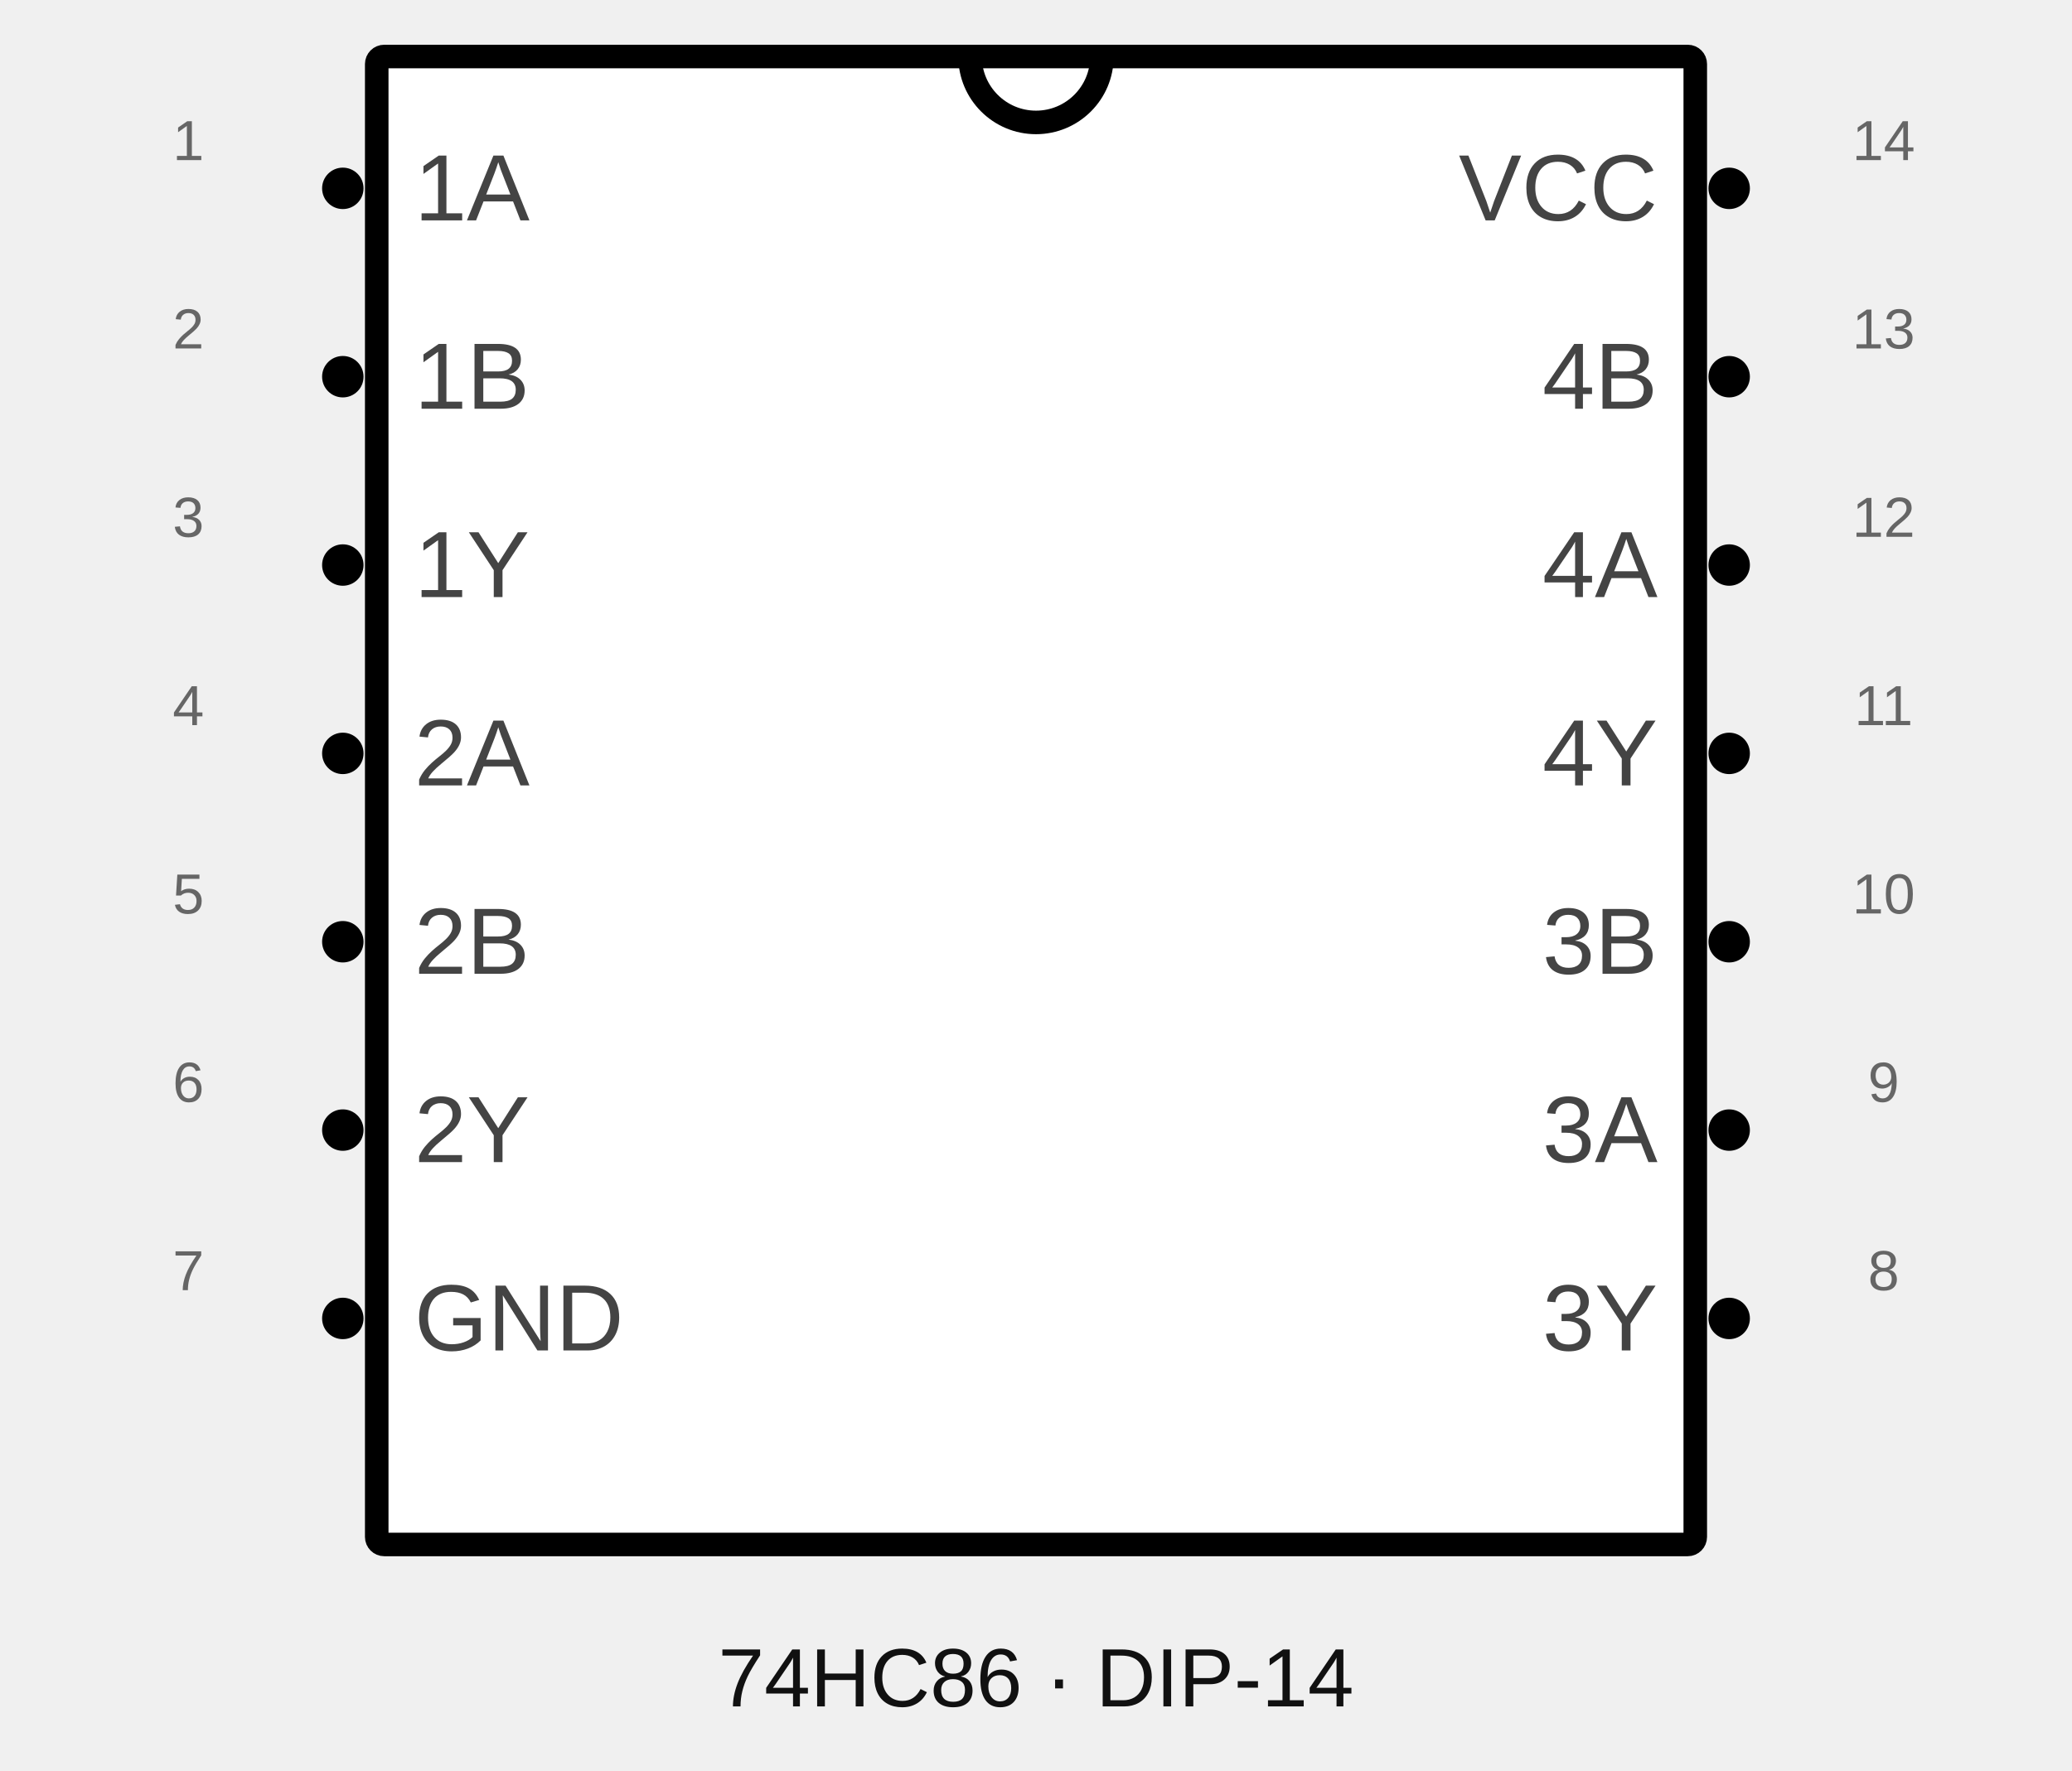
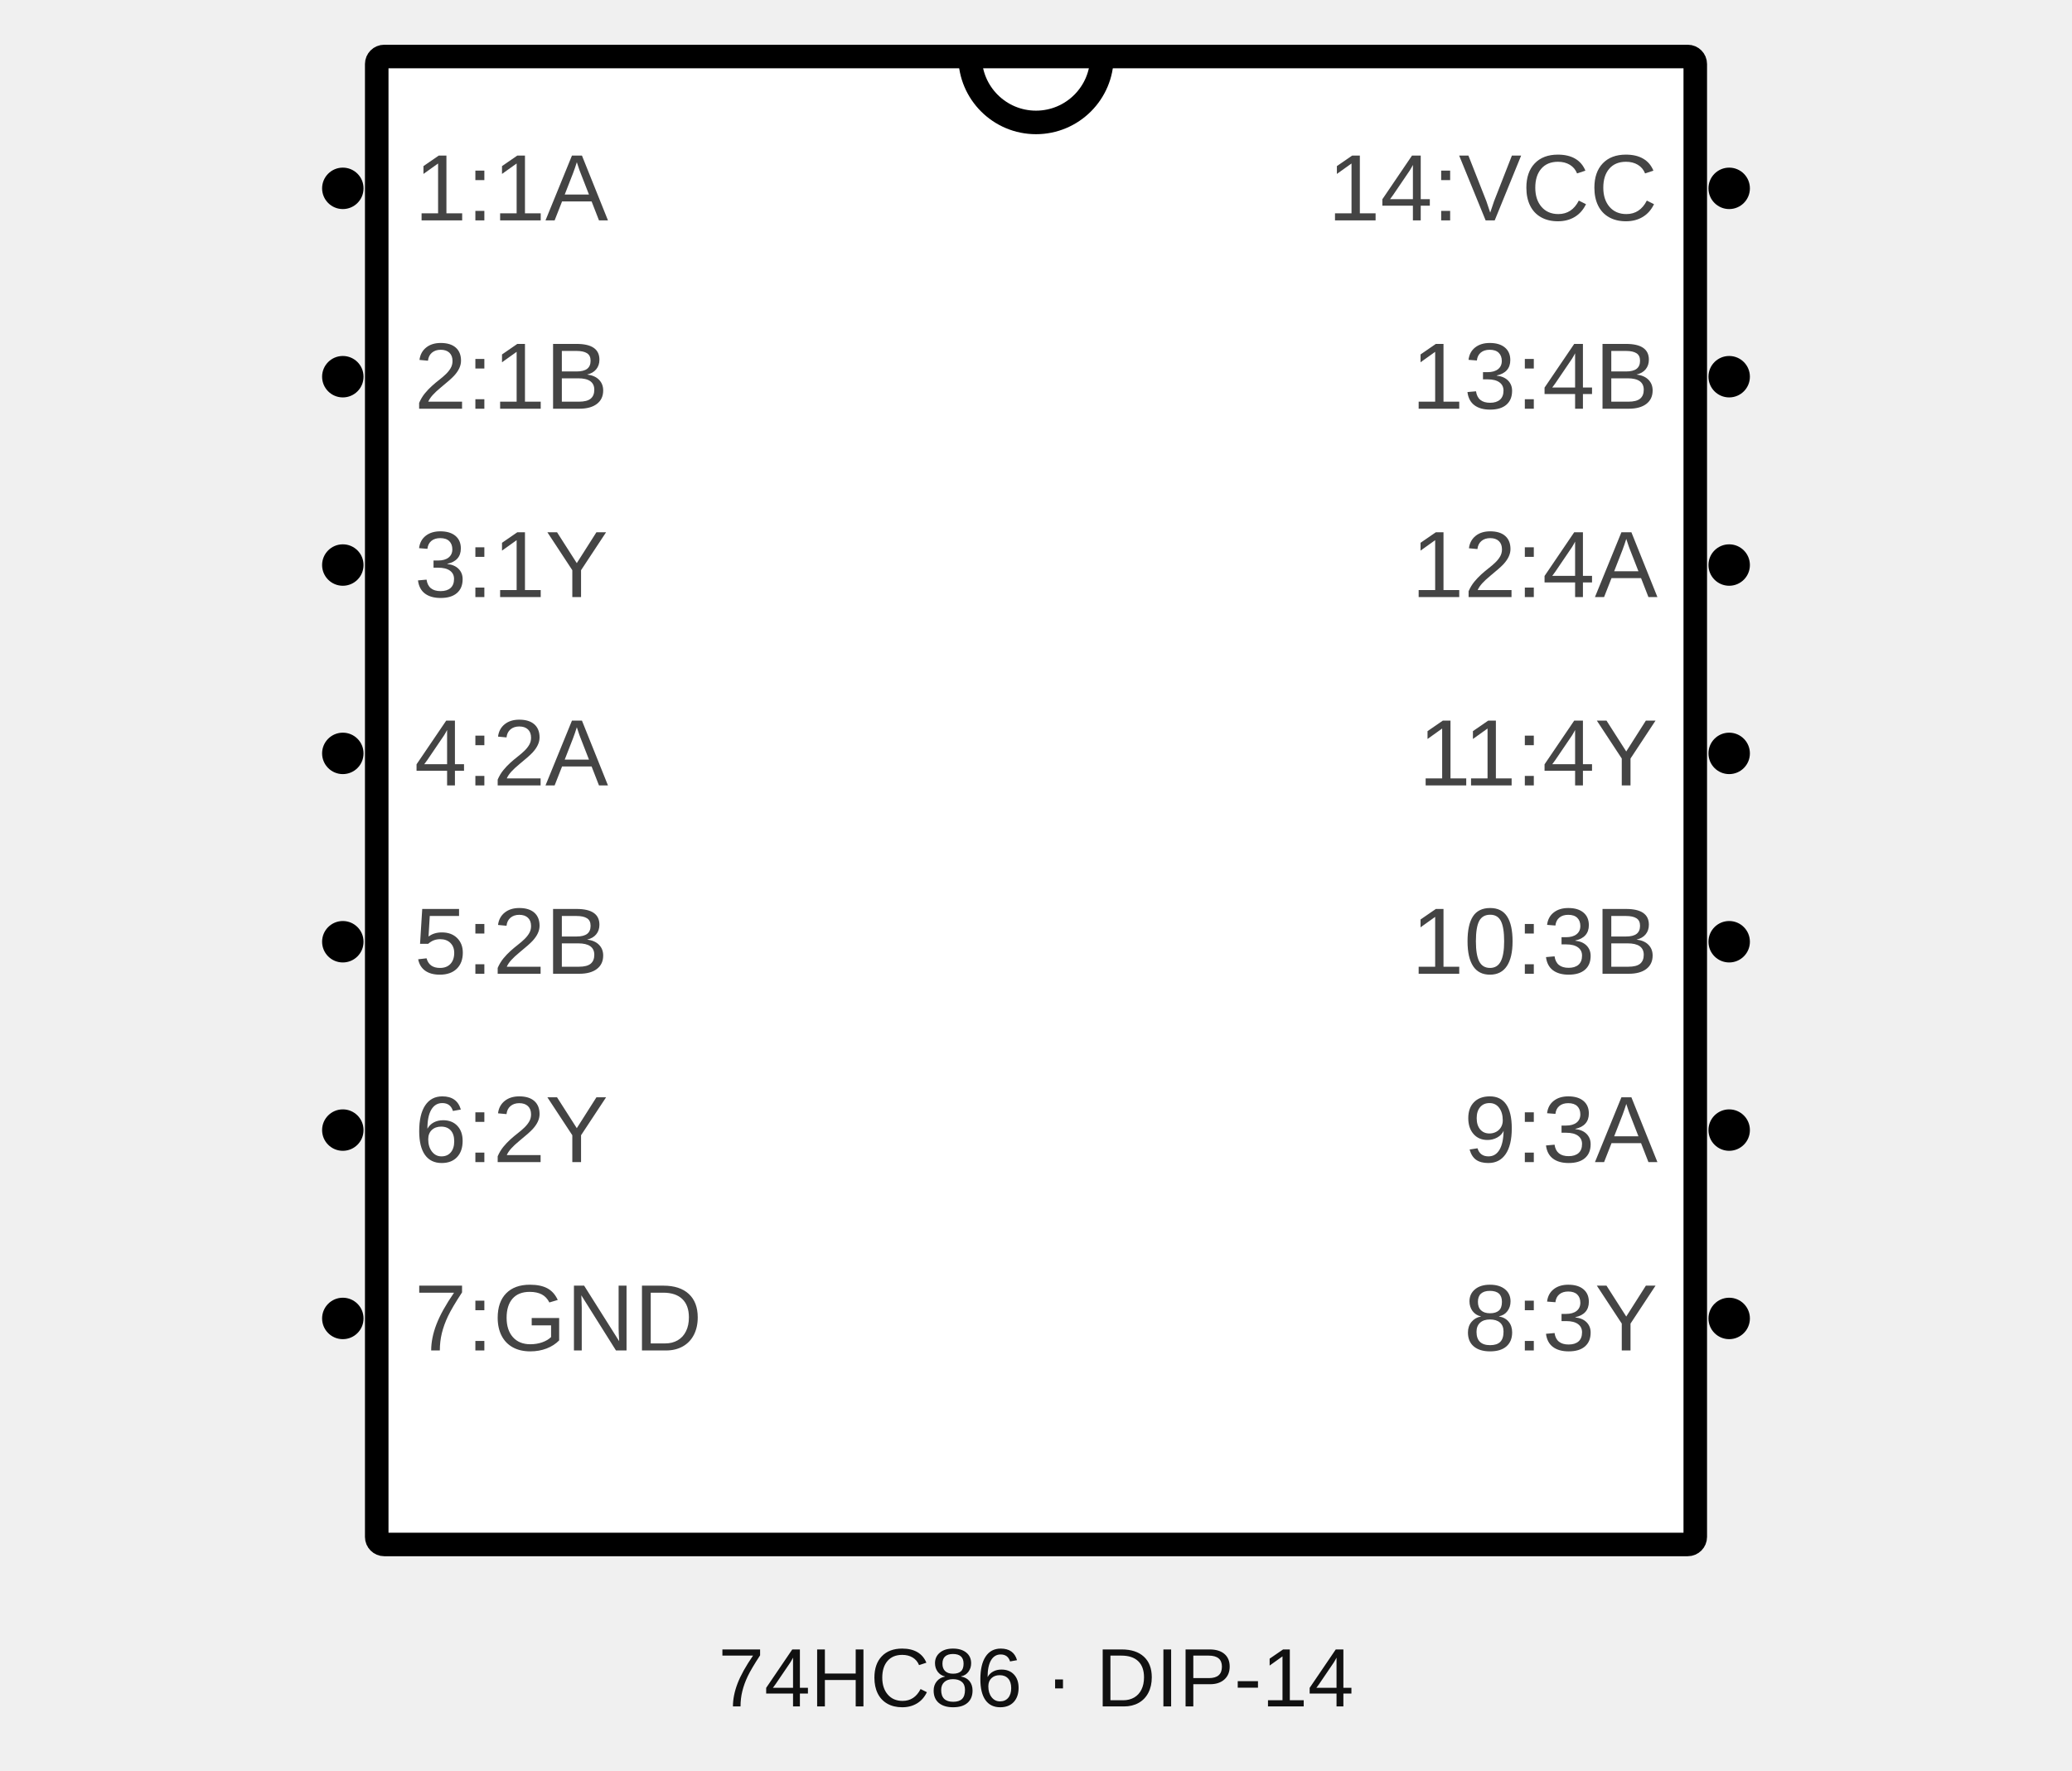
<svg xmlns="http://www.w3.org/2000/svg" viewBox="0 0 1100 940" role="img" aria-labelledby="title desc">
  <style>.body{fill:#fff;stroke:#000;stroke-width:12.5}.lead{stroke:#787878;stroke-width:9.72;stroke-linecap:round}.node{fill:#000}.pin{fill:none;stroke:none}.name{font:50px "Droid Sans",Arial,sans-serif;fill:#444}.number{font:30px "Droid Sans",Arial,sans-serif;fill:#666}.title{font:44px "Droid Sans",Arial,sans-serif;fill:#111}</style>
  <text class="title" x="550" y="906" text-anchor="middle">74HC86 · DIP-14</text>
  <rect class="body" x="200" y="30" width="700" height="790" rx="4" />
  <path d="M515.0 30a35 35 0 0 0 70 0" fill="none" stroke="#000" stroke-width="12.5" />
-   <circle class="node" cx="182" cy="100" r="11" />
+   <circle class="node" id="connector0node" data-pin-number="1" data-pin-name="1A" data-direction="input" data-component-selector="@1" cx="182" cy="100" r="11" />
  <rect class="pin" id="connector0pin" data-pin-number="1" data-pin-name="1A" data-direction="input" x="5" y="95" width="195" height="10" />
-   <text class="name" x="220" y="117" text-anchor="start">1A</text>
-   <text class="number" x="100" y="85" text-anchor="middle">1</text>
-   <circle class="node" cx="182" cy="200" r="11" />
+   <text class="name" x="220" y="117" text-anchor="start">1:1A</text>
+   <circle class="node" id="connector1node" data-pin-number="2" data-pin-name="1B" data-direction="input" data-component-selector="@2" cx="182" cy="200" r="11" />
  <rect class="pin" id="connector1pin" data-pin-number="2" data-pin-name="1B" data-direction="input" x="5" y="195" width="195" height="10" />
-   <text class="name" x="220" y="217" text-anchor="start">1B</text>
-   <text class="number" x="100" y="185" text-anchor="middle">2</text>
-   <circle class="node" cx="182" cy="300" r="11" />
+   <text class="name" x="220" y="217" text-anchor="start">2:1B</text>
+   <circle class="node" id="connector2node" data-pin-number="3" data-pin-name="1Y" data-direction="output" data-component-selector="@3" cx="182" cy="300" r="11" />
  <rect class="pin" id="connector2pin" data-pin-number="3" data-pin-name="1Y" data-direction="output" x="5" y="295" width="195" height="10" />
-   <text class="name" x="220" y="317" text-anchor="start">1Y</text>
-   <text class="number" x="100" y="285" text-anchor="middle">3</text>
-   <circle class="node" cx="182" cy="400" r="11" />
+   <text class="name" x="220" y="317" text-anchor="start">3:1Y</text>
+   <circle class="node" id="connector3node" data-pin-number="4" data-pin-name="2A" data-direction="input" data-component-selector="@4" cx="182" cy="400" r="11" />
  <rect class="pin" id="connector3pin" data-pin-number="4" data-pin-name="2A" data-direction="input" x="5" y="395" width="195" height="10" />
-   <text class="name" x="220" y="417" text-anchor="start">2A</text>
-   <text class="number" x="100" y="385" text-anchor="middle">4</text>
-   <circle class="node" cx="182" cy="500" r="11" />
+   <text class="name" x="220" y="417" text-anchor="start">4:2A</text>
+   <circle class="node" id="connector4node" data-pin-number="5" data-pin-name="2B" data-direction="input" data-component-selector="@5" cx="182" cy="500" r="11" />
  <rect class="pin" id="connector4pin" data-pin-number="5" data-pin-name="2B" data-direction="input" x="5" y="495" width="195" height="10" />
-   <text class="name" x="220" y="517" text-anchor="start">2B</text>
-   <text class="number" x="100" y="485" text-anchor="middle">5</text>
-   <circle class="node" cx="182" cy="600" r="11" />
+   <text class="name" x="220" y="517" text-anchor="start">5:2B</text>
+   <circle class="node" id="connector5node" data-pin-number="6" data-pin-name="2Y" data-direction="output" data-component-selector="@6" cx="182" cy="600" r="11" />
  <rect class="pin" id="connector5pin" data-pin-number="6" data-pin-name="2Y" data-direction="output" x="5" y="595" width="195" height="10" />
-   <text class="name" x="220" y="617" text-anchor="start">2Y</text>
-   <text class="number" x="100" y="585" text-anchor="middle">6</text>
-   <circle class="node" cx="182" cy="700" r="11" />
+   <text class="name" x="220" y="617" text-anchor="start">6:2Y</text>
+   <circle class="node" id="connector6node" data-pin-number="7" data-pin-name="GND" data-direction="power" data-component-selector="@7" cx="182" cy="700" r="11" />
  <rect class="pin" id="connector6pin" data-pin-number="7" data-pin-name="GND" data-direction="power" x="5" y="695" width="195" height="10" />
-   <text class="name" x="220" y="717" text-anchor="start">GND</text>
-   <text class="number" x="100" y="685" text-anchor="middle">7</text>
-   <circle class="node" cx="918" cy="700" r="11" />
+   <text class="name" x="220" y="717" text-anchor="start">7:GND</text>
+   <circle class="node" id="connector7node" data-pin-number="8" data-pin-name="3Y" data-direction="output" data-component-selector="@8" cx="918" cy="700" r="11" />
  <rect class="pin" id="connector7pin" data-pin-number="8" data-pin-name="3Y" data-direction="output" x="900" y="695" width="195" height="10" />
-   <text class="name" x="880" y="717" text-anchor="end">3Y</text>
-   <text class="number" x="1000" y="685" text-anchor="middle">8</text>
-   <circle class="node" cx="918" cy="600" r="11" />
+   <text class="name" x="880" y="717" text-anchor="end">8:3Y</text>
+   <circle class="node" id="connector8node" data-pin-number="9" data-pin-name="3A" data-direction="input" data-component-selector="@9" cx="918" cy="600" r="11" />
  <rect class="pin" id="connector8pin" data-pin-number="9" data-pin-name="3A" data-direction="input" x="900" y="595" width="195" height="10" />
-   <text class="name" x="880" y="617" text-anchor="end">3A</text>
-   <text class="number" x="1000" y="585" text-anchor="middle">9</text>
-   <circle class="node" cx="918" cy="500" r="11" />
+   <text class="name" x="880" y="617" text-anchor="end">9:3A</text>
+   <circle class="node" id="connector9node" data-pin-number="10" data-pin-name="3B" data-direction="input" data-component-selector="@10" cx="918" cy="500" r="11" />
  <rect class="pin" id="connector9pin" data-pin-number="10" data-pin-name="3B" data-direction="input" x="900" y="495" width="195" height="10" />
-   <text class="name" x="880" y="517" text-anchor="end">3B</text>
-   <text class="number" x="1000" y="485" text-anchor="middle">10</text>
-   <circle class="node" cx="918" cy="400" r="11" />
+   <text class="name" x="880" y="517" text-anchor="end">10:3B</text>
+   <circle class="node" id="connector10node" data-pin-number="11" data-pin-name="4Y" data-direction="output" data-component-selector="@11" cx="918" cy="400" r="11" />
  <rect class="pin" id="connector10pin" data-pin-number="11" data-pin-name="4Y" data-direction="output" x="900" y="395" width="195" height="10" />
-   <text class="name" x="880" y="417" text-anchor="end">4Y</text>
-   <text class="number" x="1000" y="385" text-anchor="middle">11</text>
-   <circle class="node" cx="918" cy="300" r="11" />
+   <text class="name" x="880" y="417" text-anchor="end">11:4Y</text>
+   <circle class="node" id="connector11node" data-pin-number="12" data-pin-name="4A" data-direction="input" data-component-selector="@12" cx="918" cy="300" r="11" />
  <rect class="pin" id="connector11pin" data-pin-number="12" data-pin-name="4A" data-direction="input" x="900" y="295" width="195" height="10" />
-   <text class="name" x="880" y="317" text-anchor="end">4A</text>
-   <text class="number" x="1000" y="285" text-anchor="middle">12</text>
-   <circle class="node" cx="918" cy="200" r="11" />
+   <text class="name" x="880" y="317" text-anchor="end">12:4A</text>
+   <circle class="node" id="connector12node" data-pin-number="13" data-pin-name="4B" data-direction="input" data-component-selector="@13" cx="918" cy="200" r="11" />
  <rect class="pin" id="connector12pin" data-pin-number="13" data-pin-name="4B" data-direction="input" x="900" y="195" width="195" height="10" />
-   <text class="name" x="880" y="217" text-anchor="end">4B</text>
-   <text class="number" x="1000" y="185" text-anchor="middle">13</text>
-   <circle class="node" cx="918" cy="100" r="11" />
+   <text class="name" x="880" y="217" text-anchor="end">13:4B</text>
+   <circle class="node" id="connector13node" data-pin-number="14" data-pin-name="VCC" data-direction="power" data-component-selector="@14" cx="918" cy="100" r="11" />
  <rect class="pin" id="connector13pin" data-pin-number="14" data-pin-name="VCC" data-direction="power" x="900" y="95" width="195" height="10" />
-   <text class="name" x="880" y="117" text-anchor="end">VCC</text>
-   <text class="number" x="1000" y="85" text-anchor="middle">14</text>
+   <text class="name" x="880" y="117" text-anchor="end">14:VCC</text>
</svg>
